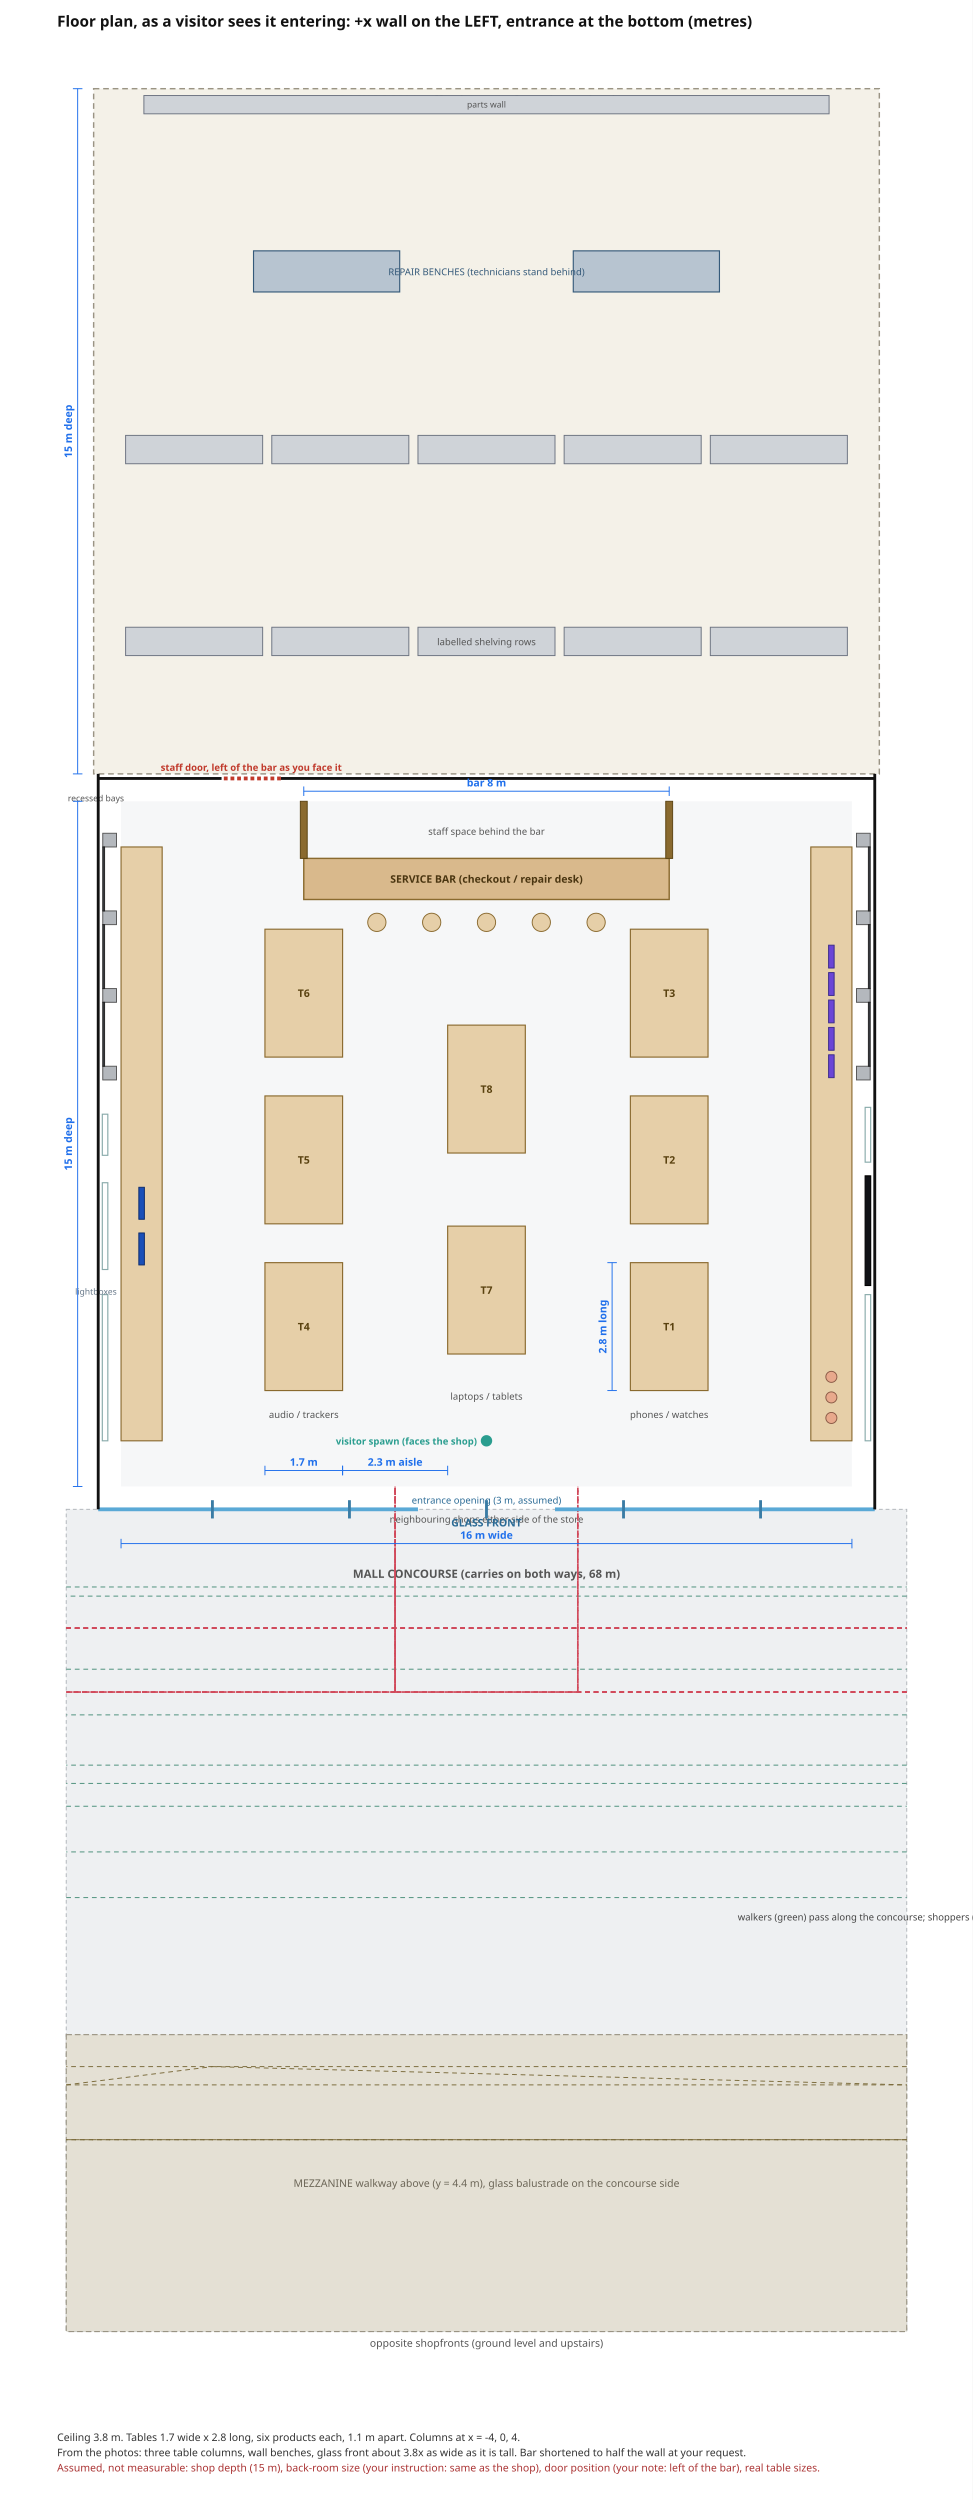
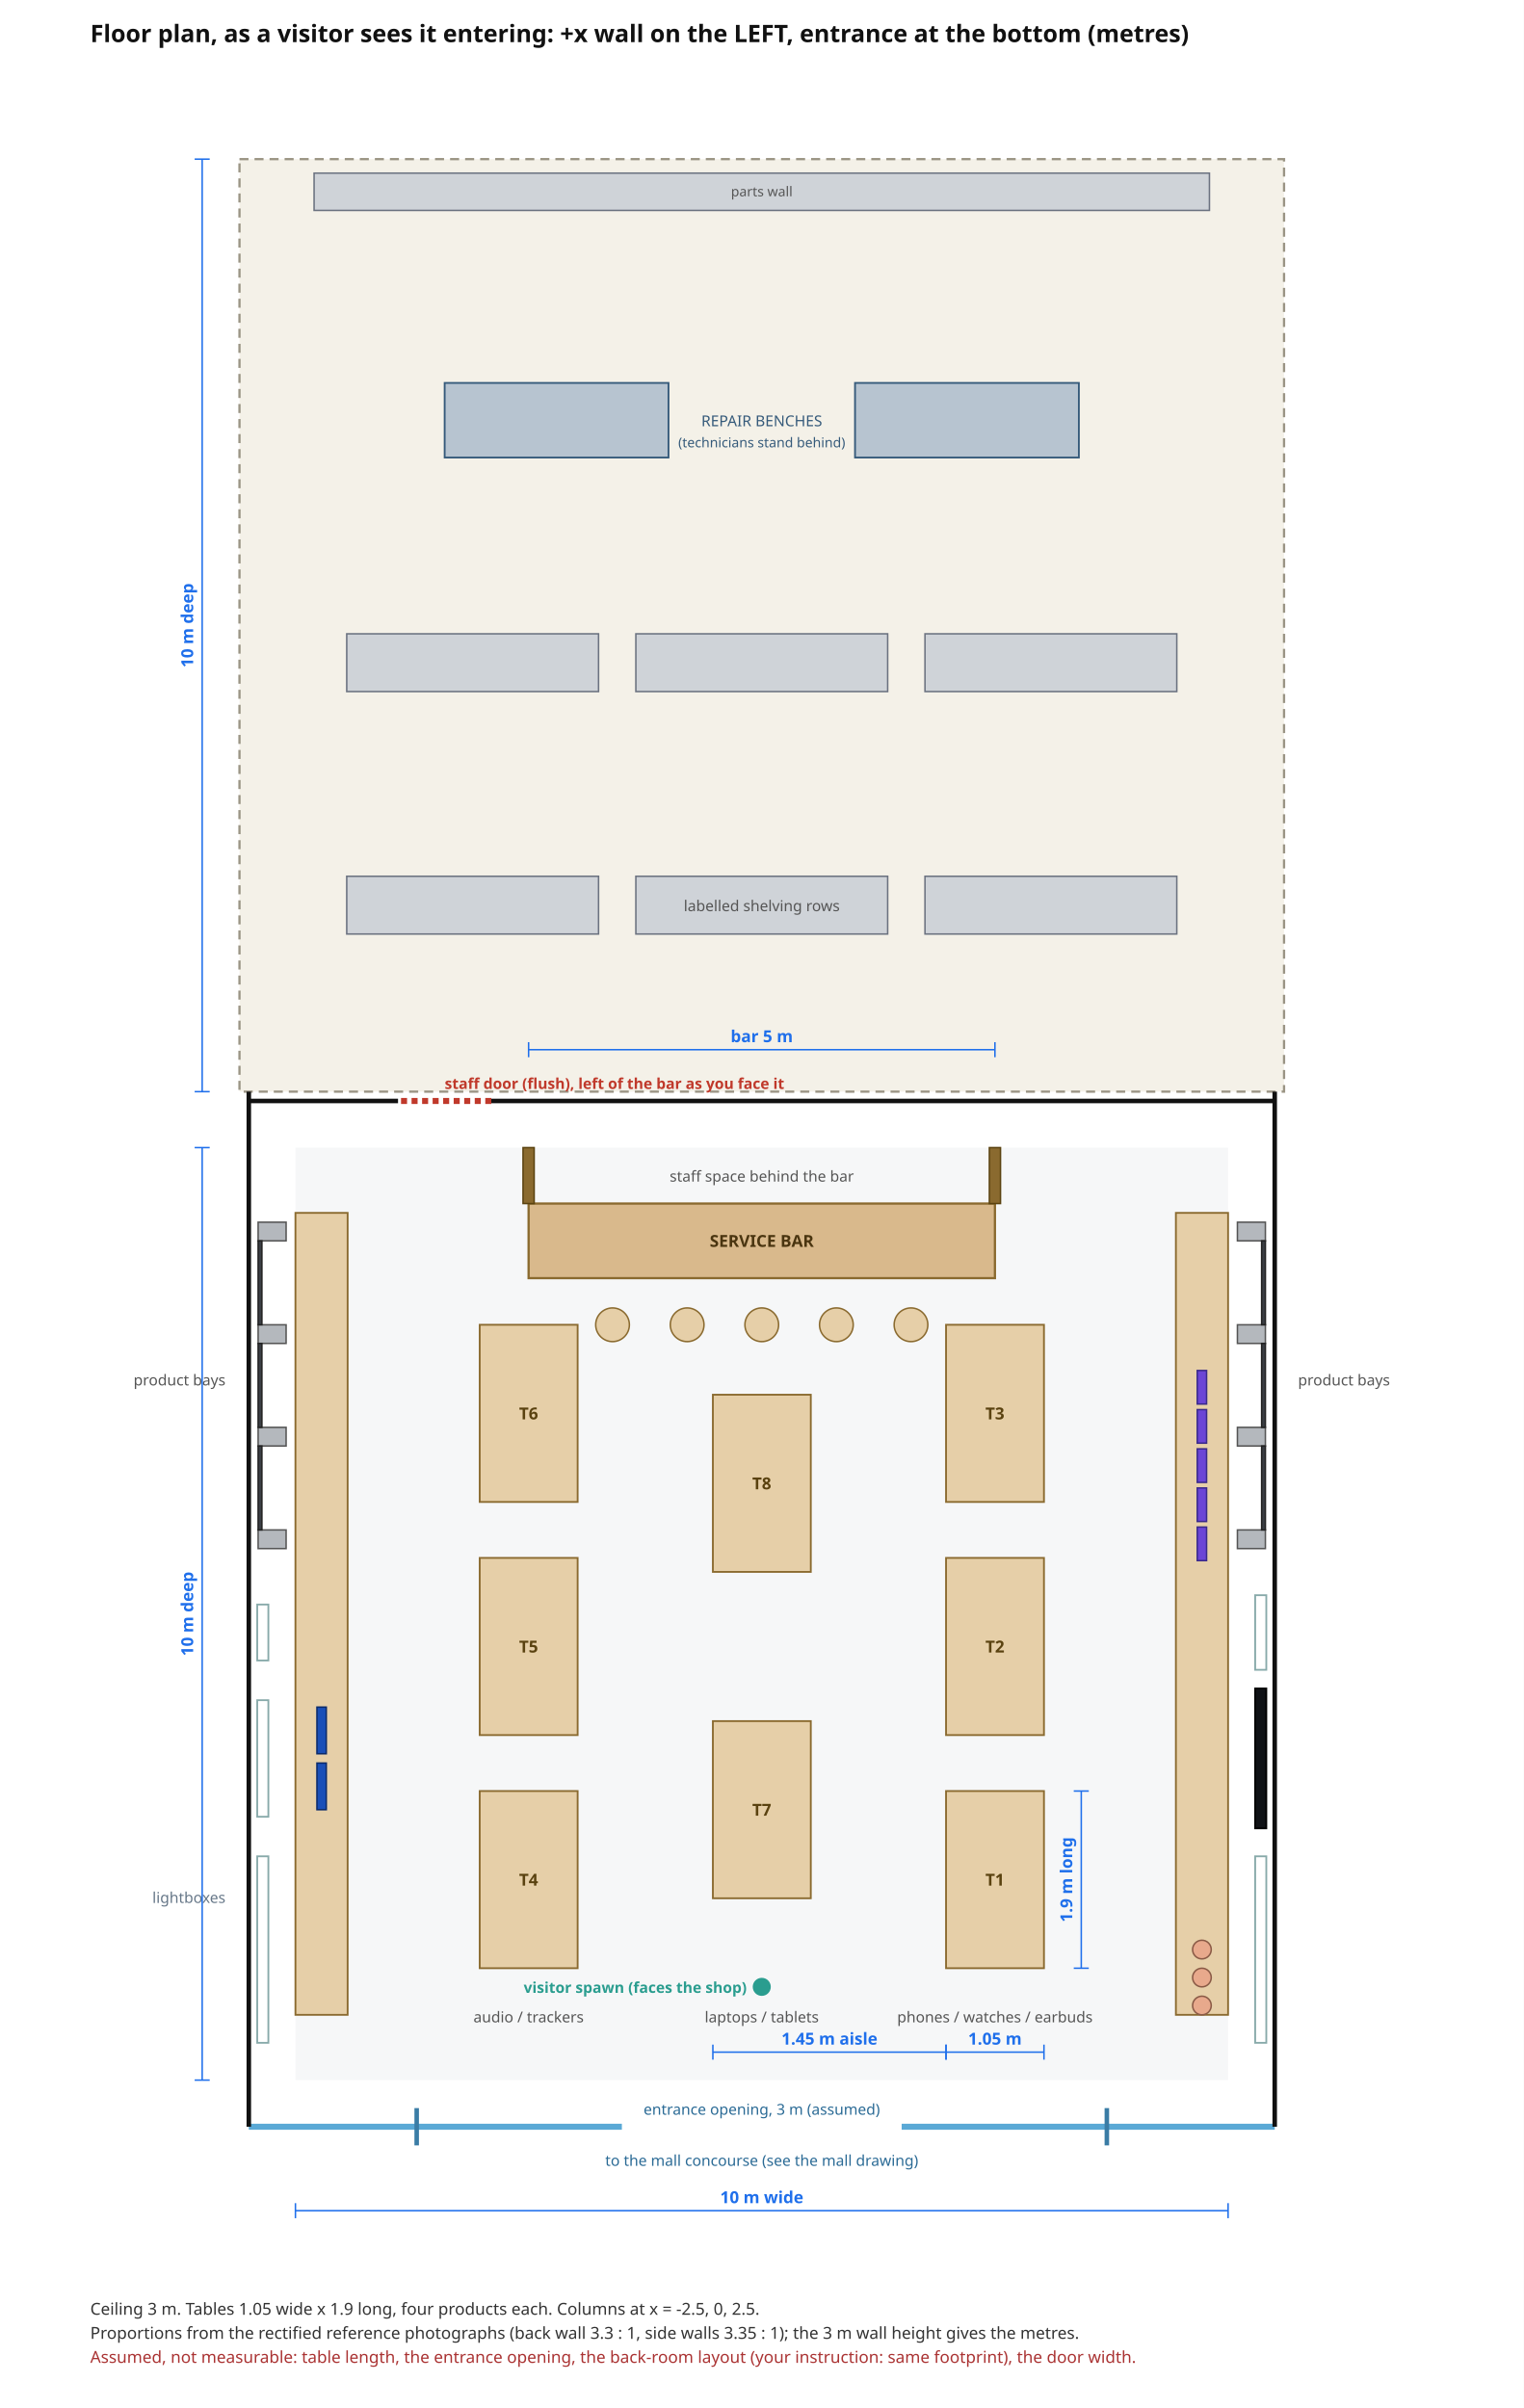
- <svg xmlns="http://www.w3.org/2000/svg" width="1022" height="2627" viewBox="0 0 1022 2627">
-   <rect width="1022" height="2627" fill="#ffffff" />
+ <svg xmlns="http://www.w3.org/2000/svg" width="1013" height="1601" viewBox="0 0 1013 1601">
+   <rect width="1013" height="1601" fill="#ffffff" />
  <text x="60.0" y="28.0" font-size="16" text-anchor="start" fill="#111" font-weight="700" font-family="system-ui, sans-serif">Floor plan, as a visitor sees it entering: +x wall on the LEFT, entrance at the bottom (metres)</text>
-   <rect x="98.4" y="93.2" width="825.6" height="720.0" fill="#f4f1e8" stroke="#9a9484" stroke-width="1.5" stroke-dasharray="6 4" />
-   <text x="511.2" y="109.2" font-size="12" text-anchor="middle" fill="#6b6556" font-weight="600" font-family="system-ui, sans-serif">BACK ROOM (staff only): same footprint as the shop</text>
-   <rect x="746.4" y="659.1" width="144.0" height="29.8" fill="#cfd3d8" stroke="#6b7280" stroke-width="1" />
-   <rect x="592.8" y="659.1" width="144.0" height="29.8" fill="#cfd3d8" stroke="#6b7280" stroke-width="1" />
-   <rect x="439.2" y="659.1" width="144.0" height="29.8" fill="#cfd3d8" stroke="#6b7280" stroke-width="1" />
-   <rect x="285.6" y="659.1" width="144.0" height="29.8" fill="#cfd3d8" stroke="#6b7280" stroke-width="1" />
-   <rect x="132.0" y="659.1" width="144.0" height="29.8" fill="#cfd3d8" stroke="#6b7280" stroke-width="1" />
-   <rect x="746.4" y="457.5" width="144.0" height="29.8" fill="#cfd3d8" stroke="#6b7280" stroke-width="1" />
-   <rect x="592.8" y="457.5" width="144.0" height="29.8" fill="#cfd3d8" stroke="#6b7280" stroke-width="1" />
-   <rect x="439.2" y="457.5" width="144.0" height="29.8" fill="#cfd3d8" stroke="#6b7280" stroke-width="1" />
-   <rect x="285.6" y="457.5" width="144.0" height="29.8" fill="#cfd3d8" stroke="#6b7280" stroke-width="1" />
-   <rect x="132.0" y="457.5" width="144.0" height="29.8" fill="#cfd3d8" stroke="#6b7280" stroke-width="1" />
-   <text x="511.2" y="678.0" font-size="10" text-anchor="middle" fill="#555" font-weight="400" font-family="system-ui, sans-serif">labelled shelving rows</text>
-   <rect x="602.4" y="263.6" width="153.6" height="43.2" fill="#b7c4d0" stroke="#355a7a" stroke-width="1.2" />
-   <rect x="266.4" y="263.6" width="153.6" height="43.2" fill="#b7c4d0" stroke="#355a7a" stroke-width="1.2" />
-   <text x="511.2" y="289.2" font-size="10" text-anchor="middle" fill="#355a7a" font-weight="400" font-family="system-ui, sans-serif">REPAIR BENCHES (technicians stand behind)</text>
-   <rect x="151.2" y="100.4" width="720.0" height="19.2" fill="#cfd3d8" stroke="#6b7280" stroke-width="1" />
-   <text x="511.2" y="113.0" font-size="9" text-anchor="middle" fill="#555" font-weight="400" font-family="system-ui, sans-serif">parts wall</text>
-   <rect x="69.6" y="1586.0" width="883.2" height="864.0" fill="#eef0f2" stroke="#b0b5ba" stroke-width="1" stroke-dasharray="4 3" />
-   <text x="511.2" y="1658.0" font-size="12" text-anchor="middle" fill="#555" font-weight="600" font-family="system-ui, sans-serif">MALL CONCOURSE (carries on both ways, 68 m)</text>
-   <rect x="69.6" y="2138.0" width="883.2" height="312.0" fill="#e4e0d4" stroke="#9a9484" stroke-width="1.2" stroke-dasharray="6 3" />
-   <text x="511.2" y="2298.0" font-size="11" text-anchor="middle" fill="#6b6556" font-weight="400" font-family="system-ui, sans-serif">MEZZANINE walkway above (y = 4.4 m), glass balustrade on the concourse side</text>
-   <text x="511.2" y="2466.0" font-size="11" text-anchor="middle" fill="#555" font-weight="400" font-family="system-ui, sans-serif">opposite shopfronts (ground level and upstairs)</text>
-   <text x="511.2" y="1600.0" font-size="10" text-anchor="middle" fill="#555" font-weight="400" font-family="system-ui, sans-serif">neighbouring shops either side of the store</text>
-   <line x1="952.8" y1="1802.0" x2="69.6" y2="1802.0" stroke="#4a8f7a" stroke-width="1" stroke-dasharray="5 4" />
-   <line x1="69.6" y1="1754.0" x2="952.8" y2="1754.0" stroke="#4a8f7a" stroke-width="1" stroke-dasharray="5 4" />
-   <line x1="69.6" y1="1710.8" x2="952.8" y2="1710.8" stroke="#4a8f7a" stroke-width="1" stroke-dasharray="5 4" />
-   <line x1="952.8" y1="1854.8" x2="69.6" y2="1854.8" stroke="#4a8f7a" stroke-width="1" stroke-dasharray="5 4" />
-   <line x1="952.8" y1="1946.0" x2="69.6" y2="1946.0" stroke="#4a8f7a" stroke-width="1" stroke-dasharray="5 4" />
-   <line x1="69.6" y1="1994.0" x2="952.8" y2="1994.0" stroke="#4a8f7a" stroke-width="1" stroke-dasharray="5 4" />
-   <line x1="952.8" y1="1677.2" x2="799.2" y2="1677.2" stroke="#4a8f7a" stroke-width="1" stroke-dasharray="5 4" />
-   <line x1="799.2" y1="1677.2" x2="223.2" y2="1677.2" stroke="#4a8f7a" stroke-width="1" stroke-dasharray="5 4" />
-   <line x1="223.2" y1="1677.2" x2="69.6" y2="1677.2" stroke="#4a8f7a" stroke-width="1" stroke-dasharray="5 4" />
-   <line x1="69.6" y1="1898.0" x2="952.8" y2="1898.0" stroke="#4a8f7a" stroke-width="1" stroke-dasharray="5 4" />
-   <line x1="69.6" y1="1667.6" x2="952.8" y2="1667.6" stroke="#4a8f7a" stroke-width="1" stroke-dasharray="5 4" />
-   <line x1="952.8" y1="1874.0" x2="69.6" y2="1874.0" stroke="#4a8f7a" stroke-width="1" stroke-dasharray="5 4" />
-   <line x1="952.8" y1="1778.0" x2="415.2" y2="1778.0" stroke="#d1495b" stroke-width="1.8" stroke-dasharray="5 4" />
-   <line x1="415.2" y1="1778.0" x2="415.2" y2="1634.0" stroke="#d1495b" stroke-width="1.8" stroke-dasharray="5 4" />
-   <line x1="415.2" y1="1634.0" x2="415.2" y2="1509.2" stroke="#d1495b" stroke-width="1.8" stroke-dasharray="5 4" />
-   <line x1="415.2" y1="1509.2" x2="415.2" y2="1346.0" stroke="#d1495b" stroke-width="1.8" stroke-dasharray="5 4" />
-   <line x1="415.2" y1="1346.0" x2="415.2" y2="1154.0" stroke="#d1495b" stroke-width="1.8" stroke-dasharray="5 4" />
-   <line x1="415.2" y1="1154.0" x2="415.2" y2="1509.2" stroke="#d1495b" stroke-width="1.8" stroke-dasharray="5 4" />
-   <line x1="415.2" y1="1509.2" x2="415.2" y2="1634.0" stroke="#d1495b" stroke-width="1.8" stroke-dasharray="5 4" />
-   <line x1="415.2" y1="1634.0" x2="415.2" y2="1778.0" stroke="#d1495b" stroke-width="1.8" stroke-dasharray="5 4" />
-   <line x1="415.2" y1="1778.0" x2="69.6" y2="1778.0" stroke="#d1495b" stroke-width="1.8" stroke-dasharray="5 4" />
-   <line x1="69.6" y1="1710.8" x2="952.8" y2="1710.8" stroke="#d1495b" stroke-width="1.8" stroke-dasharray="5 4" />
-   <line x1="952.8" y1="1778.0" x2="607.2" y2="1778.0" stroke="#d1495b" stroke-width="1.8" stroke-dasharray="5 4" />
-   <line x1="607.2" y1="1778.0" x2="607.2" y2="1634.0" stroke="#d1495b" stroke-width="1.8" stroke-dasharray="5 4" />
-   <line x1="607.2" y1="1634.0" x2="607.2" y2="1509.2" stroke="#d1495b" stroke-width="1.8" stroke-dasharray="5 4" />
-   <line x1="607.2" y1="1509.2" x2="607.2" y2="1307.6" stroke="#d1495b" stroke-width="1.8" stroke-dasharray="5 4" />
-   <line x1="607.2" y1="1307.6" x2="607.2" y2="1086.8" stroke="#d1495b" stroke-width="1.8" stroke-dasharray="5 4" />
-   <line x1="607.2" y1="1086.8" x2="607.2" y2="1509.2" stroke="#d1495b" stroke-width="1.8" stroke-dasharray="5 4" />
-   <line x1="607.2" y1="1509.2" x2="607.2" y2="1634.0" stroke="#d1495b" stroke-width="1.8" stroke-dasharray="5 4" />
-   <line x1="607.2" y1="1634.0" x2="607.2" y2="1778.0" stroke="#d1495b" stroke-width="1.8" stroke-dasharray="5 4" />
-   <line x1="607.2" y1="1778.0" x2="69.6" y2="1778.0" stroke="#d1495b" stroke-width="1.8" stroke-dasharray="5 4" />
-   <line x1="69.6" y1="1710.8" x2="952.8" y2="1710.8" stroke="#d1495b" stroke-width="1.8" stroke-dasharray="5 4" />
-   <line x1="952.8" y1="1778.0" x2="415.2" y2="1778.0" stroke="#d1495b" stroke-width="1.8" stroke-dasharray="5 4" />
-   <line x1="415.2" y1="1778.0" x2="415.2" y2="1634.0" stroke="#d1495b" stroke-width="1.8" stroke-dasharray="5 4" />
-   <line x1="415.2" y1="1634.0" x2="415.2" y2="1509.2" stroke="#d1495b" stroke-width="1.8" stroke-dasharray="5 4" />
-   <line x1="415.2" y1="1509.2" x2="223.2" y2="1499.6" stroke="#d1495b" stroke-width="1.8" stroke-dasharray="5 4" />
-   <line x1="223.2" y1="1499.6" x2="223.2" y2="1250.0" stroke="#d1495b" stroke-width="1.8" stroke-dasharray="5 4" />
-   <line x1="223.2" y1="1250.0" x2="223.2" y2="1058.0" stroke="#d1495b" stroke-width="1.8" stroke-dasharray="5 4" />
-   <line x1="223.2" y1="1058.0" x2="223.2" y2="1499.6" stroke="#d1495b" stroke-width="1.8" stroke-dasharray="5 4" />
-   <line x1="223.2" y1="1499.6" x2="415.2" y2="1509.2" stroke="#d1495b" stroke-width="1.8" stroke-dasharray="5 4" />
-   <line x1="415.2" y1="1509.2" x2="415.2" y2="1634.0" stroke="#d1495b" stroke-width="1.8" stroke-dasharray="5 4" />
-   <line x1="415.2" y1="1634.0" x2="415.2" y2="1778.0" stroke="#d1495b" stroke-width="1.8" stroke-dasharray="5 4" />
-   <line x1="415.2" y1="1778.0" x2="69.6" y2="1778.0" stroke="#d1495b" stroke-width="1.8" stroke-dasharray="5 4" />
-   <line x1="69.6" y1="1710.8" x2="952.8" y2="1710.8" stroke="#d1495b" stroke-width="1.8" stroke-dasharray="5 4" />
-   <line x1="952.8" y1="2248.4" x2="69.6" y2="2248.4" stroke="#7a6a3a" stroke-width="1" stroke-dasharray="5 4" />
-   <line x1="69.6" y1="2190.8" x2="952.8" y2="2190.8" stroke="#7a6a3a" stroke-width="1" stroke-dasharray="5 4" />
-   <line x1="69.6" y1="2190.8" x2="223.2" y2="2171.6" stroke="#7a6a3a" stroke-width="1" stroke-dasharray="5 4" />
-   <line x1="223.2" y1="2171.6" x2="952.8" y2="2190.8" stroke="#7a6a3a" stroke-width="1" stroke-dasharray="5 4" />
-   <line x1="952.8" y1="2248.4" x2="69.6" y2="2248.4" stroke="#7a6a3a" stroke-width="1" stroke-dasharray="5 4" />
-   <line x1="952.8" y1="2171.6" x2="69.6" y2="2171.6" stroke="#7a6a3a" stroke-width="1" stroke-dasharray="5 4" />
-   <line x1="69.6" y1="2248.4" x2="952.8" y2="2248.4" stroke="#7a6a3a" stroke-width="1" stroke-dasharray="5 4" />
-   <text x="775.2" y="2018.0" font-size="10" text-anchor="start" fill="#444" font-weight="400" font-family="system-ui, sans-serif">walkers (green) pass along the concourse; shoppers (red) come in through the opening and out again; upstairs (olive)</text>
-   <rect x="127.2" y="842.0" width="768.0" height="720.0" fill="#f6f7f8" stroke="none" stroke-width="0" />
-   <rect x="852.0" y="890.0" width="43.2" height="624.0" fill="#e6cfa8" stroke="#8a6a2f" stroke-width="1.2" />
-   <rect x="127.2" y="890.0" width="43.2" height="624.0" fill="#e6cfa8" stroke="#8a6a2f" stroke-width="1.2" />
-   <rect x="909.1" y="1360.4" width="5.8" height="153.6" fill="#ffffff" stroke="#8aa" stroke-width="1.2" />
-   <rect x="909.1" y="1235.6" width="5.8" height="115.2" fill="#101216" stroke="#000" stroke-width="1.2" />
-   <rect x="909.1" y="1163.6" width="5.8" height="57.6" fill="#ffffff" stroke="#8aa" stroke-width="1.2" />
-   <rect x="870.7" y="1108.4" width="5.8" height="24.0" fill="#6b45d6" stroke="#3a2a8a" stroke-width="1" />
-   <rect x="870.7" y="1079.6" width="5.8" height="24.0" fill="#6b45d6" stroke="#3a2a8a" stroke-width="1" />
-   <rect x="870.7" y="1050.8" width="5.8" height="24.0" fill="#6b45d6" stroke="#3a2a8a" stroke-width="1" />
-   <rect x="870.7" y="1022.0" width="5.8" height="24.0" fill="#6b45d6" stroke="#3a2a8a" stroke-width="1" />
-   <rect x="870.7" y="993.2" width="5.8" height="24.0" fill="#6b45d6" stroke="#3a2a8a" stroke-width="1" />
-   <circle cx="873.6" cy="1490.0" r="5.8" fill="#e8a98c" stroke="#8a5a46" />
-   <circle cx="873.6" cy="1468.4" r="5.8" fill="#e8a98c" stroke="#8a5a46" />
-   <circle cx="873.6" cy="1446.8" r="5.8" fill="#e8a98c" stroke="#8a5a46" />
-   <rect x="900.0" y="1120.4" width="14.4" height="14.4" fill="#b4b8bd" stroke="#555" stroke-width="1" />
-   <rect x="900.0" y="1038.8" width="14.4" height="14.4" fill="#b4b8bd" stroke="#555" stroke-width="1" />
-   <rect x="900.0" y="957.2" width="14.4" height="14.4" fill="#b4b8bd" stroke="#555" stroke-width="1" />
-   <rect x="900.0" y="875.6" width="14.4" height="14.4" fill="#b4b8bd" stroke="#555" stroke-width="1" />
-   <rect x="912.5" y="1053.2" width="1.9" height="67.2" fill="#3b3f45" stroke="#222" stroke-width="1" />
-   <rect x="912.5" y="971.6" width="1.9" height="67.2" fill="#3b3f45" stroke="#222" stroke-width="1" />
-   <rect x="912.5" y="890.0" width="1.9" height="67.2" fill="#3b3f45" stroke="#222" stroke-width="1" />
-   <rect x="107.5" y="1360.4" width="5.8" height="153.6" fill="#ffffff" stroke="#8aa" stroke-width="1.2" />
-   <rect x="107.5" y="1242.8" width="5.8" height="91.2" fill="#ffffff" stroke="#8aa" stroke-width="1.2" />
-   <rect x="107.5" y="1170.8" width="5.8" height="43.2" fill="#ffffff" stroke="#8aa" stroke-width="1.2" />
-   <rect x="145.9" y="1295.6" width="5.8" height="33.6" fill="#1a4fb8" stroke="#0b2a6b" stroke-width="1" />
-   <rect x="145.9" y="1247.6" width="5.8" height="33.6" fill="#1a4fb8" stroke="#0b2a6b" stroke-width="1" />
-   <rect x="108.0" y="1120.4" width="14.4" height="14.4" fill="#b4b8bd" stroke="#555" stroke-width="1" />
-   <rect x="108.0" y="1038.8" width="14.4" height="14.4" fill="#b4b8bd" stroke="#555" stroke-width="1" />
-   <rect x="108.0" y="957.2" width="14.4" height="14.4" fill="#b4b8bd" stroke="#555" stroke-width="1" />
-   <rect x="108.0" y="875.6" width="14.4" height="14.4" fill="#b4b8bd" stroke="#555" stroke-width="1" />
-   <rect x="108.0" y="1053.2" width="1.9" height="67.2" fill="#3b3f45" stroke="#222" stroke-width="1" />
-   <rect x="108.0" y="971.6" width="1.9" height="67.2" fill="#3b3f45" stroke="#222" stroke-width="1" />
-   <rect x="108.0" y="890.0" width="1.9" height="67.2" fill="#3b3f45" stroke="#222" stroke-width="1" />
-   <text x="100.8" y="1360.4" font-size="9" text-anchor="middle" fill="#678" font-weight="400" font-family="system-ui, sans-serif">lightboxes</text>
-   <text x="100.8" y="842.0" font-size="9" text-anchor="middle" fill="#555" font-weight="400" font-family="system-ui, sans-serif">recessed bays</text>
-   <rect x="662.4" y="1326.8" width="81.6" height="134.4" fill="#e6cfa8" stroke="#8a6a2f" stroke-width="1.2" />
-   <text x="703.2" y="1398.0" font-size="11" text-anchor="middle" fill="#5a4210" font-weight="700" font-family="system-ui, sans-serif">T1</text>
-   <rect x="662.4" y="1151.6" width="81.6" height="134.4" fill="#e6cfa8" stroke="#8a6a2f" stroke-width="1.2" />
-   <text x="703.2" y="1222.8" font-size="11" text-anchor="middle" fill="#5a4210" font-weight="700" font-family="system-ui, sans-serif">T2</text>
-   <rect x="662.4" y="976.4" width="81.6" height="134.4" fill="#e6cfa8" stroke="#8a6a2f" stroke-width="1.2" />
-   <text x="703.2" y="1047.6" font-size="11" text-anchor="middle" fill="#5a4210" font-weight="700" font-family="system-ui, sans-serif">T3</text>
-   <rect x="278.4" y="1326.8" width="81.6" height="134.4" fill="#e6cfa8" stroke="#8a6a2f" stroke-width="1.2" />
-   <text x="319.2" y="1398.0" font-size="11" text-anchor="middle" fill="#5a4210" font-weight="700" font-family="system-ui, sans-serif">T4</text>
-   <rect x="278.4" y="1151.6" width="81.6" height="134.4" fill="#e6cfa8" stroke="#8a6a2f" stroke-width="1.2" />
-   <text x="319.2" y="1222.8" font-size="11" text-anchor="middle" fill="#5a4210" font-weight="700" font-family="system-ui, sans-serif">T5</text>
-   <rect x="278.4" y="976.4" width="81.6" height="134.4" fill="#e6cfa8" stroke="#8a6a2f" stroke-width="1.2" />
-   <text x="319.2" y="1047.6" font-size="11" text-anchor="middle" fill="#5a4210" font-weight="700" font-family="system-ui, sans-serif">T6</text>
-   <rect x="470.4" y="1288.4" width="81.6" height="134.4" fill="#e6cfa8" stroke="#8a6a2f" stroke-width="1.2" />
-   <text x="511.2" y="1359.6" font-size="11" text-anchor="middle" fill="#5a4210" font-weight="700" font-family="system-ui, sans-serif">T7</text>
-   <rect x="470.4" y="1077.2" width="81.6" height="134.4" fill="#e6cfa8" stroke="#8a6a2f" stroke-width="1.2" />
-   <text x="511.2" y="1148.4" font-size="11" text-anchor="middle" fill="#5a4210" font-weight="700" font-family="system-ui, sans-serif">T8</text>
-   <text x="703.2" y="1490.0" font-size="10" text-anchor="middle" fill="#555" font-weight="400" font-family="system-ui, sans-serif">phones / watches</text>
-   <text x="511.2" y="1470.8" font-size="10" text-anchor="middle" fill="#555" font-weight="400" font-family="system-ui, sans-serif">laptops / tablets</text>
-   <text x="319.2" y="1490.0" font-size="10" text-anchor="middle" fill="#555" font-weight="400" font-family="system-ui, sans-serif">audio / trackers</text>
-   <rect x="319.2" y="902.0" width="384.0" height="43.2" fill="#d9b98c" stroke="#8a6a2f" stroke-width="1.5" />
-   <text x="511.2" y="927.6" font-size="11" text-anchor="middle" fill="#4a3510" font-weight="700" font-family="system-ui, sans-serif">SERVICE BAR (checkout / repair desk)</text>
-   <circle cx="626.4" cy="969.2" r="9.6" fill="#e6cfa8" stroke="#8a6a2f" />
-   <circle cx="568.8" cy="969.2" r="9.6" fill="#e6cfa8" stroke="#8a6a2f" />
-   <circle cx="511.2" cy="969.2" r="9.6" fill="#e6cfa8" stroke="#8a6a2f" />
-   <circle cx="453.6" cy="969.2" r="9.6" fill="#e6cfa8" stroke="#8a6a2f" />
-   <circle cx="396.0" cy="969.2" r="9.6" fill="#e6cfa8" stroke="#8a6a2f" />
-   <rect x="699.6" y="842.0" width="7.2" height="60.0" fill="#8a6a2f" stroke="#5a4210" stroke-width="1" />
-   <rect x="315.6" y="842.0" width="7.2" height="60.0" fill="#8a6a2f" stroke="#5a4210" stroke-width="1" />
-   <text x="511.2" y="877.2" font-size="10" text-anchor="middle" fill="#555" font-weight="400" font-family="system-ui, sans-serif">staff space behind the bar</text>
-   <line x1="103.2" y1="1586.0" x2="439.2" y2="1586.0" stroke="#5aa9d6" stroke-width="4" />
-   <line x1="583.2" y1="1586.0" x2="919.2" y2="1586.0" stroke="#5aa9d6" stroke-width="4" />
-   <text x="511.2" y="1580.0" font-size="10" text-anchor="middle" fill="#2a6a95" font-weight="400" font-family="system-ui, sans-serif">entrance opening (3 m, assumed)</text>
-   <line x1="799.2" y1="1595.6" x2="799.2" y2="1576.4" stroke="#3a7ca5" stroke-width="3" />
-   <line x1="655.2" y1="1595.6" x2="655.2" y2="1576.4" stroke="#3a7ca5" stroke-width="3" />
-   <line x1="511.2" y1="1595.6" x2="511.2" y2="1576.4" stroke="#3a7ca5" stroke-width="3" />
-   <line x1="367.2" y1="1595.6" x2="367.2" y2="1576.4" stroke="#3a7ca5" stroke-width="3" />
-   <line x1="223.2" y1="1595.6" x2="223.2" y2="1576.4" stroke="#3a7ca5" stroke-width="3" />
-   <text x="511.2" y="1604.0" font-size="11" text-anchor="middle" fill="#2a6a95" font-weight="700" font-family="system-ui, sans-serif">GLASS FRONT</text>
-   <line x1="919.2" y1="1586.0" x2="919.2" y2="813.2" stroke="#111" stroke-width="3" />
-   <line x1="103.2" y1="1586.0" x2="103.2" y2="813.2" stroke="#111" stroke-width="3" />
-   <line x1="919.2" y1="818.0" x2="295.2" y2="818.0" stroke="#111" stroke-width="3" />
-   <line x1="232.8" y1="818.0" x2="103.2" y2="818.0" stroke="#111" stroke-width="3" />
-   <line x1="295.2" y1="818.0" x2="232.8" y2="818.0" stroke="#c0392b" stroke-width="4" stroke-dasharray="4 3" />
-   <text x="264.0" y="810.0" font-size="10" text-anchor="middle" fill="#c0392b" font-weight="700" font-family="system-ui, sans-serif">staff door, left of the bar as you face it</text>
-   <circle cx="511.2" cy="1514.0" r="6.0" fill="#2a9d8f" stroke="none" />
-   <text x="501.2" y="1518.0" font-size="10" text-anchor="end" fill="#2a9d8f" font-weight="600" font-family="system-ui, sans-serif">visitor spawn (faces the shop)</text>
-   <line x1="127.2" y1="1622.0" x2="895.2" y2="1622.0" stroke="#1f6feb" stroke-width="1" />
-   <line x1="127.2" y1="1617.0" x2="127.2" y2="1627.0" stroke="#1f6feb" stroke-width="1" />
-   <line x1="895.2" y1="1617.0" x2="895.2" y2="1627.0" stroke="#1f6feb" stroke-width="1" />
-   <text x="511.2" y="1617.0" font-size="11" text-anchor="middle" fill="#1f6feb" font-weight="600" font-family="system-ui, sans-serif">16 m wide</text>
-   <line x1="81.6" y1="842.0" x2="81.6" y2="1562.0" stroke="#1f6feb" stroke-width="1" />
-   <line x1="76.6" y1="842.0" x2="86.6" y2="842.0" stroke="#1f6feb" stroke-width="1" />
-   <line x1="76.6" y1="1562.0" x2="86.6" y2="1562.0" stroke="#1f6feb" stroke-width="1" />
-   <text transform="translate(75.6 1202.0) rotate(-90)" font-size="11" text-anchor="middle" fill="#1f6feb" font-weight="600" font-family="system-ui, sans-serif">15 m deep</text>
-   <line x1="81.6" y1="93.2" x2="81.6" y2="813.2" stroke="#1f6feb" stroke-width="1" />
-   <line x1="76.6" y1="93.2" x2="86.6" y2="93.2" stroke="#1f6feb" stroke-width="1" />
-   <line x1="76.6" y1="813.2" x2="86.6" y2="813.2" stroke="#1f6feb" stroke-width="1" />
-   <text transform="translate(75.6 453.2) rotate(-90)" font-size="11" text-anchor="middle" fill="#1f6feb" font-weight="600" font-family="system-ui, sans-serif">15 m deep</text>
-   <line x1="278.4" y1="1545.2" x2="360.0" y2="1545.2" stroke="#1f6feb" stroke-width="1" />
-   <line x1="278.4" y1="1540.2" x2="278.4" y2="1550.2" stroke="#1f6feb" stroke-width="1" />
-   <line x1="360.0" y1="1540.2" x2="360.0" y2="1550.2" stroke="#1f6feb" stroke-width="1" />
-   <text x="319.2" y="1540.2" font-size="11" text-anchor="middle" fill="#1f6feb" font-weight="600" font-family="system-ui, sans-serif">1.7 m</text>
-   <line x1="360.0" y1="1545.2" x2="470.4" y2="1545.2" stroke="#1f6feb" stroke-width="1" />
-   <line x1="360.0" y1="1540.2" x2="360.0" y2="1550.2" stroke="#1f6feb" stroke-width="1" />
-   <line x1="470.4" y1="1540.2" x2="470.4" y2="1550.2" stroke="#1f6feb" stroke-width="1" />
-   <text x="415.2" y="1540.2" font-size="11" text-anchor="middle" fill="#1f6feb" font-weight="600" font-family="system-ui, sans-serif">2.3 m aisle</text>
-   <line x1="319.2" y1="831.4" x2="703.2" y2="831.4" stroke="#1f6feb" stroke-width="1" />
-   <line x1="319.2" y1="826.4" x2="319.2" y2="836.4" stroke="#1f6feb" stroke-width="1" />
-   <line x1="703.2" y1="826.4" x2="703.2" y2="836.4" stroke="#1f6feb" stroke-width="1" />
-   <text x="511.2" y="826.4" font-size="11" text-anchor="middle" fill="#1f6feb" font-weight="600" font-family="system-ui, sans-serif">bar 8 m</text>
-   <line x1="643.2" y1="1326.8" x2="643.2" y2="1461.2" stroke="#1f6feb" stroke-width="1" />
-   <line x1="638.2" y1="1326.8" x2="648.2" y2="1326.8" stroke="#1f6feb" stroke-width="1" />
-   <line x1="638.2" y1="1461.2" x2="648.2" y2="1461.2" stroke="#1f6feb" stroke-width="1" />
-   <text transform="translate(637.2 1394.0) rotate(-90)" font-size="11" text-anchor="middle" fill="#1f6feb" font-weight="600" font-family="system-ui, sans-serif">2.8 m long</text>
-   <text x="60.0" y="2565.0" font-size="11" text-anchor="start" fill="#333" font-weight="400" font-family="system-ui, sans-serif">Ceiling 3.8 m. Tables 1.7 wide x 2.8 long, six products each, 1.1 m apart. Columns at x = -4, 0, 4.</text>
-   <text x="60.0" y="2581.0" font-size="11" text-anchor="start" fill="#333" font-weight="400" font-family="system-ui, sans-serif">From the photos: three table columns, wall benches, glass front about 3.8x as wide as it is tall. Bar shortened to half the wall at your request.</text>
-   <text x="60.0" y="2597.0" font-size="11" text-anchor="start" fill="#a33" font-weight="400" font-family="system-ui, sans-serif">Assumed, not measurable: shop depth (15 m), back-room size (your instruction: same as the shop), door position (your note: left of the bar), real table sizes.</text>
+   <rect x="159.2" y="105.8" width="694.4" height="620.0" fill="#f4f1e8" stroke="#9a9484" stroke-width="1.5" stroke-dasharray="6 4" />
+   <text x="506.4" y="123.8" font-size="12" text-anchor="middle" fill="#6b6556" font-weight="600" font-family="system-ui, sans-serif">BACK ROOM (staff only): same footprint as the shop</text>
+   <rect x="614.9" y="582.6" width="167.4" height="38.4" fill="#cfd3d8" stroke="#6b7280" stroke-width="1" />
+   <rect x="422.7" y="582.6" width="167.4" height="38.4" fill="#cfd3d8" stroke="#6b7280" stroke-width="1" />
+   <rect x="230.5" y="582.6" width="167.4" height="38.4" fill="#cfd3d8" stroke="#6b7280" stroke-width="1" />
+   <rect x="614.9" y="421.4" width="167.4" height="38.4" fill="#cfd3d8" stroke="#6b7280" stroke-width="1" />
+   <rect x="422.7" y="421.4" width="167.4" height="38.4" fill="#cfd3d8" stroke="#6b7280" stroke-width="1" />
+   <rect x="230.5" y="421.4" width="167.4" height="38.4" fill="#cfd3d8" stroke="#6b7280" stroke-width="1" />
+   <text x="506.4" y="605.8" font-size="10" text-anchor="middle" fill="#555" font-weight="400" font-family="system-ui, sans-serif">labelled shelving rows</text>
+   <rect x="568.4" y="254.6" width="148.8" height="49.6" fill="#b7c4d0" stroke="#355a7a" stroke-width="1.2" />
+   <rect x="295.6" y="254.6" width="148.8" height="49.6" fill="#b7c4d0" stroke="#355a7a" stroke-width="1.2" />
+   <text x="506.4" y="283.4" font-size="10" text-anchor="middle" fill="#355a7a" font-weight="400" font-family="system-ui, sans-serif">REPAIR BENCHES</text>
+   <text x="506.4" y="297.4" font-size="9" text-anchor="middle" fill="#355a7a" font-weight="400" font-family="system-ui, sans-serif">(technicians stand behind)</text>
+   <rect x="208.8" y="115.1" width="595.2" height="24.8" fill="#cfd3d8" stroke="#6b7280" stroke-width="1" />
+   <text x="506.4" y="130.5" font-size="9" text-anchor="middle" fill="#555" font-weight="400" font-family="system-ui, sans-serif">parts wall</text>
+   <rect x="196.4" y="763.0" width="620.0" height="620.0" fill="#f6f7f8" stroke="none" stroke-width="0" />
+   <rect x="781.7" y="806.4" width="34.7" height="533.2" fill="#e6cfa8" stroke="#8a6a2f" stroke-width="1.2" />
+   <rect x="196.4" y="806.4" width="34.7" height="533.2" fill="#e6cfa8" stroke="#8a6a2f" stroke-width="1.2" />
+   <rect x="834.4" y="1234.2" width="7.4" height="124.0" fill="#ffffff" stroke="#8aa" stroke-width="1.2" />
+   <rect x="834.4" y="1122.6" width="7.4" height="93.0" fill="#101216" stroke="#000" stroke-width="1.2" />
+   <rect x="834.4" y="1060.6" width="7.4" height="49.6" fill="#ffffff" stroke="#8aa" stroke-width="1.2" />
+   <rect x="795.9" y="1015.3" width="6.2" height="22.3" fill="#6b45d6" stroke="#3a2a8a" stroke-width="1" />
+   <rect x="795.9" y="989.3" width="6.2" height="22.3" fill="#6b45d6" stroke="#3a2a8a" stroke-width="1" />
+   <rect x="795.9" y="963.3" width="6.2" height="22.3" fill="#6b45d6" stroke="#3a2a8a" stroke-width="1" />
+   <rect x="795.9" y="937.2" width="6.2" height="22.3" fill="#6b45d6" stroke="#3a2a8a" stroke-width="1" />
+   <rect x="795.9" y="911.2" width="6.2" height="22.3" fill="#6b45d6" stroke="#3a2a8a" stroke-width="1" />
+   <circle cx="799.0" cy="1333.4" r="6.2" fill="#e8a98c" stroke="#8a5a46" />
+   <circle cx="799.0" cy="1314.8" r="6.2" fill="#e8a98c" stroke="#8a5a46" />
+   <circle cx="799.0" cy="1296.2" r="6.2" fill="#e8a98c" stroke="#8a5a46" />
+   <rect x="822.6" y="1017.2" width="18.6" height="12.4" fill="#b4b8bd" stroke="#555" stroke-width="1" />
+   <rect x="822.6" y="949.0" width="18.6" height="12.4" fill="#b4b8bd" stroke="#555" stroke-width="1" />
+   <rect x="822.6" y="880.8" width="18.6" height="12.4" fill="#b4b8bd" stroke="#555" stroke-width="1" />
+   <rect x="822.6" y="812.6" width="18.6" height="12.4" fill="#b4b8bd" stroke="#555" stroke-width="1" />
+   <rect x="838.7" y="961.4" width="2.5" height="55.8" fill="#3b3f45" stroke="#222" stroke-width="1" />
+   <rect x="838.7" y="893.2" width="2.5" height="55.8" fill="#3b3f45" stroke="#222" stroke-width="1" />
+   <rect x="838.7" y="825.0" width="2.5" height="55.8" fill="#3b3f45" stroke="#222" stroke-width="1" />
+   <rect x="171.0" y="1234.2" width="7.4" height="124.0" fill="#ffffff" stroke="#8aa" stroke-width="1.2" />
+   <rect x="171.0" y="1130.4" width="7.4" height="77.5" fill="#ffffff" stroke="#8aa" stroke-width="1.2" />
+   <rect x="171.0" y="1066.8" width="7.4" height="37.2" fill="#ffffff" stroke="#8aa" stroke-width="1.2" />
+   <rect x="210.7" y="1172.2" width="6.2" height="31.0" fill="#1a4fb8" stroke="#0b2a6b" stroke-width="1" />
+   <rect x="210.7" y="1135.0" width="6.2" height="31.0" fill="#1a4fb8" stroke="#0b2a6b" stroke-width="1" />
+   <rect x="171.6" y="1017.2" width="18.6" height="12.4" fill="#b4b8bd" stroke="#555" stroke-width="1" />
+   <rect x="171.6" y="949.0" width="18.6" height="12.4" fill="#b4b8bd" stroke="#555" stroke-width="1" />
+   <rect x="171.6" y="880.8" width="18.6" height="12.4" fill="#b4b8bd" stroke="#555" stroke-width="1" />
+   <rect x="171.6" y="812.6" width="18.6" height="12.4" fill="#b4b8bd" stroke="#555" stroke-width="1" />
+   <rect x="171.6" y="961.4" width="2.5" height="55.8" fill="#3b3f45" stroke="#222" stroke-width="1" />
+   <rect x="171.6" y="893.2" width="2.5" height="55.8" fill="#3b3f45" stroke="#222" stroke-width="1" />
+   <rect x="171.6" y="825.0" width="2.5" height="55.8" fill="#3b3f45" stroke="#222" stroke-width="1" />
+   <text x="149.9" y="1265.2" font-size="10" text-anchor="end" fill="#678" font-weight="400" font-family="system-ui, sans-serif">lightboxes</text>
+   <text x="149.9" y="921.1" font-size="10" text-anchor="end" fill="#555" font-weight="400" font-family="system-ui, sans-serif">product bays</text>
+   <text x="862.9" y="921.1" font-size="10" text-anchor="start" fill="#555" font-weight="400" font-family="system-ui, sans-serif">product bays</text>
+   <rect x="628.9" y="1190.8" width="65.1" height="117.8" fill="#e6cfa8" stroke="#8a6a2f" stroke-width="1.2" />
+   <text x="661.4" y="1253.7" font-size="11" text-anchor="middle" fill="#5a4210" font-weight="700" font-family="system-ui, sans-serif">T1</text>
+   <rect x="628.9" y="1035.8" width="65.1" height="117.8" fill="#e6cfa8" stroke="#8a6a2f" stroke-width="1.2" />
+   <text x="661.4" y="1098.7" font-size="11" text-anchor="middle" fill="#5a4210" font-weight="700" font-family="system-ui, sans-serif">T2</text>
+   <rect x="628.9" y="880.8" width="65.1" height="117.8" fill="#e6cfa8" stroke="#8a6a2f" stroke-width="1.2" />
+   <text x="661.4" y="943.7" font-size="11" text-anchor="middle" fill="#5a4210" font-weight="700" font-family="system-ui, sans-serif">T3</text>
+   <rect x="318.9" y="1190.8" width="65.1" height="117.8" fill="#e6cfa8" stroke="#8a6a2f" stroke-width="1.2" />
+   <text x="351.4" y="1253.7" font-size="11" text-anchor="middle" fill="#5a4210" font-weight="700" font-family="system-ui, sans-serif">T4</text>
+   <rect x="318.9" y="1035.8" width="65.1" height="117.8" fill="#e6cfa8" stroke="#8a6a2f" stroke-width="1.2" />
+   <text x="351.4" y="1098.7" font-size="11" text-anchor="middle" fill="#5a4210" font-weight="700" font-family="system-ui, sans-serif">T5</text>
+   <rect x="318.9" y="880.8" width="65.1" height="117.8" fill="#e6cfa8" stroke="#8a6a2f" stroke-width="1.2" />
+   <text x="351.4" y="943.7" font-size="11" text-anchor="middle" fill="#5a4210" font-weight="700" font-family="system-ui, sans-serif">T6</text>
+   <rect x="473.9" y="1144.3" width="65.1" height="117.8" fill="#e6cfa8" stroke="#8a6a2f" stroke-width="1.2" />
+   <text x="506.4" y="1207.2" font-size="11" text-anchor="middle" fill="#5a4210" font-weight="700" font-family="system-ui, sans-serif">T7</text>
+   <rect x="473.9" y="927.3" width="65.1" height="117.8" fill="#e6cfa8" stroke="#8a6a2f" stroke-width="1.2" />
+   <text x="506.4" y="990.2" font-size="11" text-anchor="middle" fill="#5a4210" font-weight="700" font-family="system-ui, sans-serif">T8</text>
+   <text x="661.4" y="1344.6" font-size="10" text-anchor="middle" fill="#555" font-weight="400" font-family="system-ui, sans-serif">phones / watches / earbuds</text>
+   <text x="506.4" y="1344.6" font-size="10" text-anchor="middle" fill="#555" font-weight="400" font-family="system-ui, sans-serif">laptops / tablets</text>
+   <text x="351.4" y="1344.6" font-size="10" text-anchor="middle" fill="#555" font-weight="400" font-family="system-ui, sans-serif">audio / trackers</text>
+   <rect x="351.4" y="800.2" width="310.0" height="49.6" fill="#d9b98c" stroke="#8a6a2f" stroke-width="1.5" />
+   <text x="506.4" y="829.0" font-size="11" text-anchor="middle" fill="#4a3510" font-weight="700" font-family="system-ui, sans-serif">SERVICE BAR</text>
+   <circle cx="605.6" cy="880.8" r="11.2" fill="#e6cfa8" stroke="#8a6a2f" />
+   <circle cx="556.0" cy="880.8" r="11.2" fill="#e6cfa8" stroke="#8a6a2f" />
+   <circle cx="506.4" cy="880.8" r="11.2" fill="#e6cfa8" stroke="#8a6a2f" />
+   <circle cx="456.8" cy="880.8" r="11.2" fill="#e6cfa8" stroke="#8a6a2f" />
+   <circle cx="407.2" cy="880.8" r="11.2" fill="#e6cfa8" stroke="#8a6a2f" />
+   <rect x="657.7" y="763.0" width="7.4" height="37.2" fill="#8a6a2f" stroke="#5a4210" stroke-width="1" />
+   <rect x="347.7" y="763.0" width="7.4" height="37.2" fill="#8a6a2f" stroke="#5a4210" stroke-width="1" />
+   <text x="506.4" y="785.6" font-size="10" text-anchor="middle" fill="#555" font-weight="400" font-family="system-ui, sans-serif">staff space behind the bar</text>
+   <line x1="165.4" y1="1414.0" x2="413.4" y2="1414.0" stroke="#5aa9d6" stroke-width="4" />
+   <line x1="599.4" y1="1414.0" x2="847.4" y2="1414.0" stroke="#5aa9d6" stroke-width="4" />
+   <text x="506.4" y="1406.0" font-size="10" text-anchor="middle" fill="#2a6a95" font-weight="400" font-family="system-ui, sans-serif">entrance opening, 3 m (assumed)</text>
+   <text x="506.4" y="1440.0" font-size="10" text-anchor="middle" fill="#2a6a95" font-weight="400" font-family="system-ui, sans-serif">to the mall concourse (see the mall drawing)</text>
+   <line x1="735.8" y1="1426.4" x2="735.8" y2="1401.6" stroke="#3a7ca5" stroke-width="3" />
+   <line x1="277.0" y1="1426.4" x2="277.0" y2="1401.6" stroke="#3a7ca5" stroke-width="3" />
+   <line x1="847.4" y1="1414.0" x2="847.4" y2="725.8" stroke="#111" stroke-width="3" />
+   <line x1="165.4" y1="1414.0" x2="165.4" y2="725.8" stroke="#111" stroke-width="3" />
+   <line x1="847.4" y1="732.0" x2="326.6" y2="732.0" stroke="#111" stroke-width="3" />
+   <line x1="264.6" y1="732.0" x2="165.4" y2="732.0" stroke="#111" stroke-width="3" />
+   <line x1="326.6" y1="732.0" x2="264.6" y2="732.0" stroke="#c0392b" stroke-width="4" stroke-dasharray="4 3" />
+   <text x="295.6" y="724.0" font-size="10" text-anchor="start" fill="#c0392b" font-weight="700" font-family="system-ui, sans-serif">staff door (flush), left of the bar as you face it</text>
+   <circle cx="506.4" cy="1321.0" r="6.0" fill="#2a9d8f" stroke="none" />
+   <text x="496.4" y="1325.0" font-size="10" text-anchor="end" fill="#2a9d8f" font-weight="600" font-family="system-ui, sans-serif">visitor spawn (faces the shop)</text>
+   <line x1="196.4" y1="1469.8" x2="816.4" y2="1469.8" stroke="#1f6feb" stroke-width="1" />
+   <line x1="196.4" y1="1464.8" x2="196.4" y2="1474.8" stroke="#1f6feb" stroke-width="1" />
+   <line x1="816.4" y1="1464.8" x2="816.4" y2="1474.8" stroke="#1f6feb" stroke-width="1" />
+   <text x="506.4" y="1464.8" font-size="11" text-anchor="middle" fill="#1f6feb" font-weight="600" font-family="system-ui, sans-serif">10 m wide</text>
+   <line x1="134.4" y1="763.0" x2="134.4" y2="1383.0" stroke="#1f6feb" stroke-width="1" />
+   <line x1="129.4" y1="763.0" x2="139.4" y2="763.0" stroke="#1f6feb" stroke-width="1" />
+   <line x1="129.4" y1="1383.0" x2="139.4" y2="1383.0" stroke="#1f6feb" stroke-width="1" />
+   <text transform="translate(128.4 1073.0) rotate(-90)" font-size="11" text-anchor="middle" fill="#1f6feb" font-weight="600" font-family="system-ui, sans-serif">10 m deep</text>
+   <line x1="134.4" y1="105.8" x2="134.4" y2="725.8" stroke="#1f6feb" stroke-width="1" />
+   <line x1="129.4" y1="105.8" x2="139.4" y2="105.8" stroke="#1f6feb" stroke-width="1" />
+   <line x1="129.4" y1="725.8" x2="139.4" y2="725.8" stroke="#1f6feb" stroke-width="1" />
+   <text transform="translate(128.4 415.8) rotate(-90)" font-size="11" text-anchor="middle" fill="#1f6feb" font-weight="600" font-family="system-ui, sans-serif">10 m deep</text>
+   <line x1="628.9" y1="1364.4" x2="694.0" y2="1364.4" stroke="#1f6feb" stroke-width="1" />
+   <line x1="628.9" y1="1359.4" x2="628.9" y2="1369.4" stroke="#1f6feb" stroke-width="1" />
+   <line x1="694.0" y1="1359.4" x2="694.0" y2="1369.4" stroke="#1f6feb" stroke-width="1" />
+   <text x="661.4" y="1359.4" font-size="11" text-anchor="middle" fill="#1f6feb" font-weight="600" font-family="system-ui, sans-serif">1.05 m</text>
+   <line x1="473.9" y1="1364.4" x2="628.9" y2="1364.4" stroke="#1f6feb" stroke-width="1" />
+   <line x1="473.9" y1="1359.4" x2="473.9" y2="1369.4" stroke="#1f6feb" stroke-width="1" />
+   <line x1="628.9" y1="1359.4" x2="628.9" y2="1369.4" stroke="#1f6feb" stroke-width="1" />
+   <text x="551.4" y="1359.4" font-size="11" text-anchor="middle" fill="#1f6feb" font-weight="600" font-family="system-ui, sans-serif">1.45 m aisle</text>
+   <line x1="718.8" y1="1190.8" x2="718.8" y2="1308.6" stroke="#1f6feb" stroke-width="1" />
+   <line x1="713.8" y1="1190.8" x2="723.8" y2="1190.8" stroke="#1f6feb" stroke-width="1" />
+   <line x1="713.8" y1="1308.6" x2="723.8" y2="1308.6" stroke="#1f6feb" stroke-width="1" />
+   <text transform="translate(712.8 1249.7) rotate(-90)" font-size="11" text-anchor="middle" fill="#1f6feb" font-weight="600" font-family="system-ui, sans-serif">1.9 m long</text>
+   <line x1="351.4" y1="697.9" x2="661.4" y2="697.9" stroke="#1f6feb" stroke-width="1" />
+   <line x1="351.4" y1="692.9" x2="351.4" y2="702.9" stroke="#1f6feb" stroke-width="1" />
+   <line x1="661.4" y1="692.9" x2="661.4" y2="702.9" stroke="#1f6feb" stroke-width="1" />
+   <text x="506.4" y="692.9" font-size="11" text-anchor="middle" fill="#1f6feb" font-weight="600" font-family="system-ui, sans-serif">bar 5 m</text>
+   <text x="60.0" y="1539.0" font-size="11" text-anchor="start" fill="#333" font-weight="400" font-family="system-ui, sans-serif">Ceiling 3 m. Tables 1.05 wide x 1.9 long, four products each. Columns at x = -2.5, 0, 2.5.</text>
+   <text x="60.0" y="1555.0" font-size="11" text-anchor="start" fill="#333" font-weight="400" font-family="system-ui, sans-serif">Proportions from the rectified reference photographs (back wall 3.3 : 1, side walls 3.35 : 1); the 3 m wall height gives the metres.</text>
+   <text x="60.0" y="1571.0" font-size="11" text-anchor="start" fill="#a33" font-weight="400" font-family="system-ui, sans-serif">Assumed, not measurable: table length, the entrance opening, the back-room layout (your instruction: same footprint), the door width.</text>
</svg>
